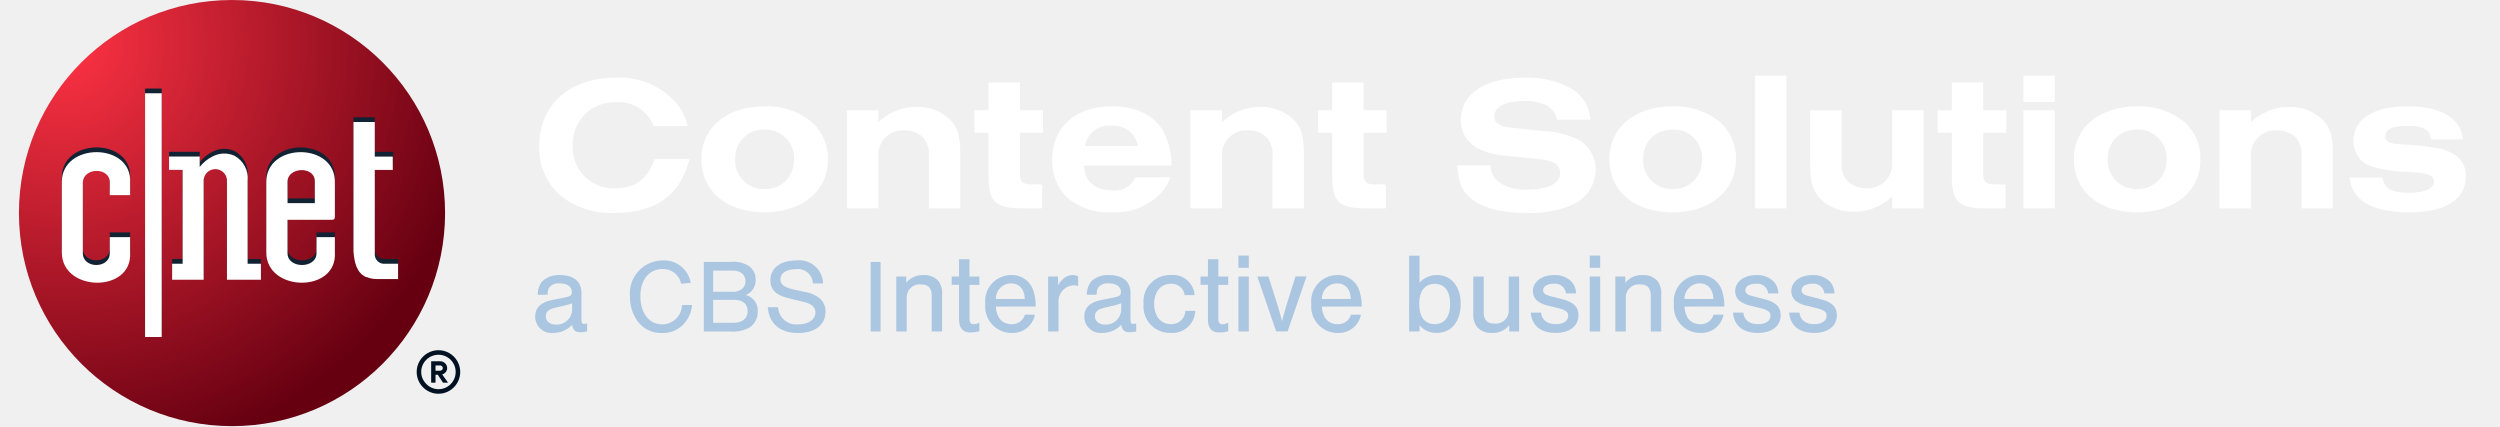
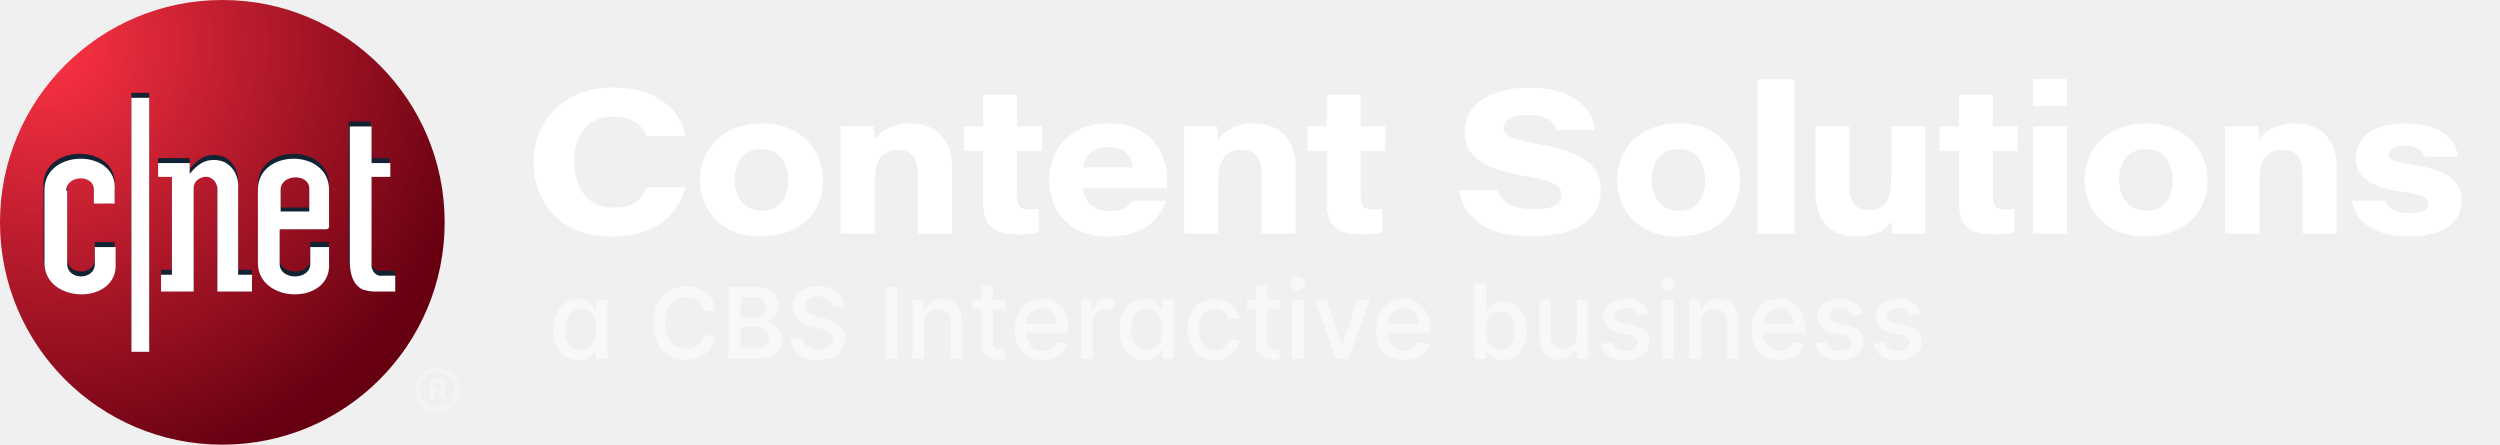
- <svg xmlns="http://www.w3.org/2000/svg" id="branding" data-name="logo" width="264" height="45" viewBox="0 0 264 45">
+ <svg xmlns="http://www.w3.org/2000/svg" width="253" height="45" viewBox="0 0 253 45">
  <defs>
-     <radialGradient id="radial-gradient" cx="0.1" cy="0.1" r="1.0" gradientTransform="translate(0) scale(1)" gradientUnits="objectBoundingBox">
-       <stop offset="0" stop-color="#f34" />
-       <stop offset="1" stop-color="#601" />
+     <radialGradient cx="10.003%" cy="10.003%" fx="10.003%" fy="10.003%" r="100%" id="a">
+       <stop stop-color="#F34" offset="0%" />
+       <stop stop-color="#601" offset="100%" />
    </radialGradient>
  </defs>
-   <g id="label" transform="translate(56 8)">
-     <path id="descriptor" transform="translate(0 27)" fill="#9bd" opacity=".8" d="M1.824-3.876a1.525,1.525,0,0,1,.132-.708A1.253,1.253,0,0,1,3.12-5.076c.78,0,1.272.348,1.272.912,0,.36-.144.468-.84.6l-1.284.252C1.092-3.072.516-2.5.516-1.56A1.722,1.722,0,0,0,2.412.156a2.68,2.68,0,0,0,2-.852c.1.552.336.78.864.78A3.164,3.164,0,0,0,6,0V-.852a.726.726,0,0,1-.288.06c-.252,0-.312-.1-.312-.552V-4.068c0-1.2-.816-1.884-2.256-1.884a2.522,2.522,0,0,0-1.884.66A2.2,2.2,0,0,0,.792-3.876ZM4.416-2.232A1.625,1.625,0,0,1,2.712-.72c-.648,0-1.08-.36-1.08-.888,0-.456.3-.732.972-.888L3.732-2.76a4.645,4.645,0,0,0,.684-.216Zm12.529-2.9A2.867,2.867,0,0,0,13.953-7.5,3.484,3.484,0,0,0,10.521-3.7a4.319,4.319,0,0,0,.8,2.607A3.029,3.029,0,0,0,13.9.165,2.963,2.963,0,0,0,16.45-1.089a3.289,3.289,0,0,0,.627-1.705H16.021a2.091,2.091,0,0,1-2.1,2.046c-1.375,0-2.3-1.2-2.3-2.97,0-1.727.924-2.871,2.332-2.871a1.909,1.909,0,0,1,1.969,1.551ZM18.32,0h2.695a3.657,3.657,0,0,0,2.156-.429,1.955,1.955,0,0,0,.847-1.683A1.687,1.687,0,0,0,22.764-3.85a1.649,1.649,0,0,0,1.034-1.6,1.691,1.691,0,0,0-.759-1.485,3.022,3.022,0,0,0-1.881-.407H18.32Zm.99-4.191V-6.424h1.969a1.6,1.6,0,0,1,1.078.286,1.1,1.1,0,0,1,.374.825,1.069,1.069,0,0,1-.374.836,1.6,1.6,0,0,1-1.078.286Zm0,3.278v-2.42h2.244c.891,0,1.4.429,1.4,1.2S22.379-.913,21.444-.913ZM30.915-5.071A2.511,2.511,0,0,0,28.1-7.5c-1.683,0-2.75.814-2.75,2.1,0,.99.605,1.584,1.947,1.9l1.65.4c.77.187,1.166.55,1.166,1.1,0,.737-.748,1.254-1.8,1.254a1.914,1.914,0,0,1-2.145-1.815H25.074c.154,1.76,1.3,2.728,3.2,2.728,1.782,0,2.9-.858,2.9-2.244a1.833,1.833,0,0,0-.594-1.408,3.417,3.417,0,0,0-1.661-.7l-1.188-.264c-.935-.209-1.32-.528-1.32-1.067,0-.638.627-1.056,1.606-1.056a1.582,1.582,0,0,1,1.826,1.507Zm6.072-2.266H35.942V0h1.045ZM38.649-5.8V0h1.1V-3.516a1.376,1.376,0,0,1,1.524-1.452c.756,0,1.116.384,1.116,1.176V0h1.1V-3.876a2.171,2.171,0,0,0-.384-1.44,1.953,1.953,0,0,0-1.572-.636,2.2,2.2,0,0,0-1.836.816V-5.8Zm8.772,0H46.377V-7.632h-1.1V-5.8h-.78v.876h.78v3.636c0,.96.4,1.4,1.224,1.4a3.689,3.689,0,0,0,.924-.132v-.9a1.6,1.6,0,0,1-.612.156c-.276,0-.432-.192-.432-.528V-4.92h1.044Zm5.952,3.168a5.124,5.124,0,0,0-.228-1.6,2.378,2.378,0,0,0-2.376-1.728A2.755,2.755,0,0,0,48.045-2.9a2.785,2.785,0,0,0,2.76,3.06,2.39,2.39,0,0,0,2.484-1.932H52.233a1.393,1.393,0,0,1-1.4,1.008c-1,0-1.6-.672-1.68-1.86Zm-4.212-.8a1.616,1.616,0,0,1,1.608-1.644c.876,0,1.4.588,1.452,1.644ZM54.681-5.8V0h1.1V-3.048a1.684,1.684,0,0,1,1.572-1.824,2.172,2.172,0,0,1,.5.06v-1a1.35,1.35,0,0,0-.612-.144,1.535,1.535,0,0,0-1.032.456,3.157,3.157,0,0,0-.48.612V-5.8Zm5.124,1.92a1.525,1.525,0,0,1,.132-.708A1.253,1.253,0,0,1,61.1-5.076c.78,0,1.272.348,1.272.912,0,.36-.144.468-.84.6l-1.284.252C59.073-3.072,58.5-2.5,58.5-1.56a1.722,1.722,0,0,0,1.9,1.716,2.68,2.68,0,0,0,2-.852c.1.552.336.78.864.78A3.164,3.164,0,0,0,63.981,0V-.852a.726.726,0,0,1-.288.06c-.252,0-.312-.1-.312-.552V-4.068c0-1.2-.816-1.884-2.256-1.884a2.522,2.522,0,0,0-1.884.66,2.2,2.2,0,0,0-.468,1.416ZM62.4-2.232a1.625,1.625,0,0,1-1.7,1.512c-.648,0-1.08-.36-1.08-.888,0-.456.3-.732.972-.888l1.128-.264a4.645,4.645,0,0,0,.684-.216Zm7.752-1.6a2.29,2.29,0,0,0-2.5-2.124A2.79,2.79,0,0,0,64.761-2.9,2.785,2.785,0,0,0,67.617.156a2.412,2.412,0,0,0,2.6-2.328H69.177a1.453,1.453,0,0,1-1.536,1.4c-1.068,0-1.764-.84-1.764-2.148,0-1.272.708-2.112,1.764-2.112a1.374,1.374,0,0,1,1.464,1.2ZM73.7-5.8H72.657V-7.632h-1.1V-5.8h-.78v.876h.78v3.636c0,.96.4,1.4,1.224,1.4A3.689,3.689,0,0,0,73.7-.012v-.9a1.6,1.6,0,0,1-.612.156c-.276,0-.432-.192-.432-.528V-4.92H73.7Zm2.172,0h-1.1V0h1.1Zm0-2.208h-1.1V-6.72h1.1Zm4.1,8,2-5.8H80.805l-.984,3.132c-.048.18-.24.828-.264.924l-.108.432a1.167,1.167,0,0,0-.06.24c-.144-.54-.336-1.248-.456-1.62L77.949-5.8H76.773L78.765,0ZM87.8-2.628a5.123,5.123,0,0,0-.228-1.6A2.378,2.378,0,0,0,85.2-5.952,2.755,2.755,0,0,0,82.473-2.9a2.785,2.785,0,0,0,2.76,3.06,2.39,2.39,0,0,0,2.484-1.932H86.661a1.393,1.393,0,0,1-1.4,1.008c-1,0-1.6-.672-1.68-1.86Zm-4.212-.8A1.616,1.616,0,0,1,85.2-5.076c.876,0,1.4.588,1.452,1.644ZM92.805,0h1.1V-.648a2.28,2.28,0,0,0,1.812.8c1.548,0,2.532-1.188,2.532-3.084,0-1.824-1-3.024-2.5-3.024a2.42,2.42,0,0,0-1.848.816V-8h-1.1Zm2.7-5.028c1.044,0,1.632.768,1.632,2.124S96.549-.768,95.5-.768s-1.632-.768-1.632-2.16C93.873-4.26,94.473-5.028,95.5-5.028ZM104.421,0V-5.8h-1.1V-2.28a1.376,1.376,0,0,1-1.524,1.452c-.756,0-1.116-.384-1.116-1.176V-5.8h-1.1V-1.92a2.171,2.171,0,0,0,.384,1.44,1.953,1.953,0,0,0,1.572.636,2.2,2.2,0,0,0,1.836-.816V0Zm6.012-4.02a1.928,1.928,0,0,0-.408-1.164,2.429,2.429,0,0,0-1.92-.768c-1.308,0-2.232.708-2.232,1.7a1.347,1.347,0,0,0,.432,1,2.859,2.859,0,0,0,1.224.54l1.152.288c.672.18.924.384.924.768,0,.54-.516.888-1.308.888-.924,0-1.5-.456-1.56-1.224h-1.092c.12,1.38,1.056,2.148,2.628,2.148,1.476,0,2.412-.72,2.412-1.86,0-.888-.5-1.392-1.716-1.7l-1.344-.348c-.468-.12-.672-.312-.672-.6,0-.408.444-.684,1.1-.684a1.159,1.159,0,0,1,1.32,1.02ZM112.977-5.8h-1.1V0h1.1Zm0-2.208h-1.1V-6.72h1.1ZM114.585-5.8V0h1.1V-3.516a1.376,1.376,0,0,1,1.524-1.452c.756,0,1.116.384,1.116,1.176V0h1.1V-3.876a2.171,2.171,0,0,0-.384-1.44,1.953,1.953,0,0,0-1.572-.636,2.2,2.2,0,0,0-1.836.816V-5.8Zm11.508,3.168a5.123,5.123,0,0,0-.228-1.6,2.378,2.378,0,0,0-2.376-1.728A2.755,2.755,0,0,0,120.765-2.9a2.785,2.785,0,0,0,2.76,3.06,2.39,2.39,0,0,0,2.484-1.932h-1.056a1.393,1.393,0,0,1-1.4,1.008c-1,0-1.6-.672-1.68-1.86Zm-4.212-.8a1.616,1.616,0,0,1,1.608-1.644c.876,0,1.4.588,1.452,1.644Zm9.912-.588a1.929,1.929,0,0,0-.408-1.164,2.429,2.429,0,0,0-1.92-.768c-1.308,0-2.232.708-2.232,1.7a1.347,1.347,0,0,0,.432,1,2.859,2.859,0,0,0,1.224.54l1.152.288c.672.18.924.384.924.768,0,.54-.516.888-1.308.888-.924,0-1.5-.456-1.56-1.224H127c.12,1.38,1.056,2.148,2.628,2.148,1.476,0,2.412-.72,2.412-1.86,0-.888-.5-1.392-1.716-1.7l-1.344-.348c-.468-.12-.672-.312-.672-.6,0-.408.444-.684,1.1-.684a1.159,1.159,0,0,1,1.32,1.02Zm5.928,0a1.929,1.929,0,0,0-.408-1.164,2.429,2.429,0,0,0-1.92-.768c-1.308,0-2.232.708-2.232,1.7a1.347,1.347,0,0,0,.432,1,2.859,2.859,0,0,0,1.224.54l1.152.288c.672.18.924.384.924.768,0,.54-.516.888-1.308.888-.924,0-1.5-.456-1.56-1.224h-1.092c.12,1.38,1.056,2.148,2.628,2.148,1.476,0,2.412-.72,2.412-1.86,0-.888-.5-1.392-1.716-1.7l-1.344-.348c-.468-.12-.672-.312-.672-.6,0-.408.444-.684,1.1-.684a1.159,1.159,0,0,1,1.32,1.02Z" />
-     <path id="wordmark" transform="translate(0 14)" fill="white" d="M13.14-5.22c-.78,2.16-2.04,3.1-4.18,3.1A4.284,4.284,0,0,1,4.48-6.6a4.389,4.389,0,0,1,4.56-4.6,3.891,3.891,0,0,1,3.98,2.52h3.6a5.769,5.769,0,0,0-1.96-3.2A7.993,7.993,0,0,0,9.04-13.8c-4.9,0-8.1,2.86-8.1,7.26A6.618,6.618,0,0,0,3.2-1.34,8.468,8.468,0,0,0,8.96.48c4.3,0,6.9-1.88,7.86-5.7Zm11.644-5.553c-4.053,0-6.72,2.226-6.72,5.586,0,3.381,2.667,5.607,6.678,5.607,3.948,0,6.678-2.247,6.678-5.5a5.113,5.113,0,0,0-1.7-4.053A7.51,7.51,0,0,0,24.784-10.773Zm-.021,2.457A2.994,2.994,0,0,1,27.85-5.124a3.007,3.007,0,0,1-3.108,3.087,3,3,0,0,1-3.108-3.15A2.988,2.988,0,0,1,24.763-8.316ZM33.436,0h3.318V-5.4a2.588,2.588,0,0,1,2.772-2.835,2.792,2.792,0,0,1,1.827.63,2.532,2.532,0,0,1,.735,2.121V0h3.318V-5.712c0-1.89-.252-2.772-1.05-3.612a4.874,4.874,0,0,0-3.57-1.386,5.793,5.793,0,0,0-4.032,1.617v-1.26H33.436Zm18.27-13.293H48.388v2.94H46.9V-7.98h1.491V-3.7C48.346-.693,49.018,0,52,0h2.058V-2.52h-.945c-1.092.021-1.407-.231-1.407-1.134V-7.98h2.436v-2.373H51.706Zm16,8.778a7.217,7.217,0,0,0-.8-3.507c-.945-1.785-2.9-2.751-5.5-2.751-3.864,0-6.3,2.205-6.3,5.67A5.383,5.383,0,0,0,56.557-1.26,6.813,6.813,0,0,0,61.534.42a6.588,6.588,0,0,0,4.431-1.449,4.694,4.694,0,0,0,1.617-2.247H63.907A2.365,2.365,0,0,1,61.429-1.89c-1.785,0-2.94-1.008-2.961-2.625ZM58.573-6.573a2.554,2.554,0,0,1,2.793-2.142,2.567,2.567,0,0,1,2.793,2.142ZM69.724,0h3.318V-5.4a2.588,2.588,0,0,1,2.772-2.835,2.792,2.792,0,0,1,1.827.63,2.532,2.532,0,0,1,.735,2.121V0h3.318V-5.712c0-1.89-.252-2.772-1.05-3.612a4.874,4.874,0,0,0-3.57-1.386,5.793,5.793,0,0,0-4.032,1.617v-1.26H69.724Zm18.27-13.293H84.676v2.94H83.185V-7.98h1.491V-3.7c-.042,3,.63,3.7,3.612,3.7h2.058V-2.52H89.4c-1.092.021-1.407-.231-1.407-1.134V-7.98H90.43v-2.373H87.994ZM111.945-9.36a4.109,4.109,0,0,0-1.76-3.14,9.556,9.556,0,0,0-5.2-1.3c-4.16,0-6.72,1.7-6.72,4.48,0,2.12,1.58,3.44,4.5,3.74l3.76.38c1.56.16,2.22.6,2.22,1.48,0,1.1-1.26,1.74-3.44,1.74a4.751,4.751,0,0,1-3.04-.8,2.253,2.253,0,0,1-.88-1.76h-3.5c.12,1.76.46,2.64,1.4,3.44,1.22,1.06,3.14,1.58,5.86,1.58a10.981,10.981,0,0,0,4.94-.88,4.091,4.091,0,0,0,2.42-3.68,3.569,3.569,0,0,0-1.98-3.24,9.057,9.057,0,0,0-3.54-.84l-3.24-.34c-1.42-.14-1.94-.48-1.94-1.24,0-1,1.18-1.6,3.16-1.6a4.976,4.976,0,0,1,2.34.46,2.167,2.167,0,0,1,1.12,1.52Zm8.724-1.413c-4.053,0-6.72,2.226-6.72,5.586,0,3.381,2.667,5.607,6.678,5.607,3.948,0,6.678-2.247,6.678-5.5a5.113,5.113,0,0,0-1.7-4.053A7.51,7.51,0,0,0,120.669-10.773Zm-.021,2.457a2.994,2.994,0,0,1,3.087,3.192,3.007,3.007,0,0,1-3.108,3.087,3,3,0,0,1-3.108-3.15A2.988,2.988,0,0,1,120.648-8.316Zm11.991-5.691h-3.318V0h3.318Zm14.49,3.654h-3.318v5.4a2.588,2.588,0,0,1-2.772,2.835,2.792,2.792,0,0,1-1.827-.63,2.532,2.532,0,0,1-.735-2.121v-5.481h-3.318v5.712c0,1.89.252,2.772,1.05,3.612a4.874,4.874,0,0,0,3.57,1.386,5.793,5.793,0,0,0,4.032-1.617V0h3.318Zm6.3-2.94h-3.318v2.94H148.62V-7.98h1.491V-3.7c-.042,3,.63,3.7,3.612,3.7h2.058V-2.52h-.945c-1.092.021-1.407-.231-1.407-1.134V-7.98h2.436v-2.373h-2.436ZM157.671,0h3.318V-10.353h-3.318Zm0-11.235h3.318v-2.772h-3.318Zm12.054.462c-4.053,0-6.72,2.226-6.72,5.586C163-1.806,165.672.42,169.683.42c3.948,0,6.678-2.247,6.678-5.5a5.113,5.113,0,0,0-1.7-4.053A7.51,7.51,0,0,0,169.725-10.773ZM169.7-8.316a2.994,2.994,0,0,1,3.087,3.192,3.007,3.007,0,0,1-3.108,3.087,3,3,0,0,1-3.108-3.15A2.988,2.988,0,0,1,169.7-8.316ZM178.377,0H181.7V-5.4a2.588,2.588,0,0,1,2.772-2.835,2.792,2.792,0,0,1,1.827.63,2.532,2.532,0,0,1,.735,2.121V0h3.318V-5.712c0-1.89-.252-2.772-1.05-3.612a4.874,4.874,0,0,0-3.57-1.386A5.793,5.793,0,0,0,181.7-9.093v-1.26h-3.318Zm25.7-7.287a3.148,3.148,0,0,0-.882-1.974c-1.05-1.008-2.667-1.512-4.935-1.512-3.633,0-5.733,1.344-5.733,3.654a2.777,2.777,0,0,0,2.247,2.793,14.517,14.517,0,0,0,3.717.483c1.995.147,2.541.357,2.541,1.029,0,.735-1.008,1.176-2.688,1.176-1.764,0-2.625-.5-2.73-1.617h-3.486C192.342-.84,194.5.42,198.432.42c3.822,0,5.964-1.365,5.964-3.8,0-1.533-.924-2.5-2.793-2.94a27.941,27.941,0,0,0-4.116-.441c-1.176-.063-1.6-.294-1.6-.861,0-.735.777-1.092,2.373-1.092,1.68,0,2.352.4,2.436,1.428Z" />
-   </g>
-   <g id="mark" transform="translate(2 0)">
-     <circle id="circle" cx="22.5" cy="22.5" r="22.5" fill="url(#radial-gradient)" />
-     <path id="registration" transform="translate(39.3 34.3)" fill="#012" d="M5,7.28a2.238,2.238,0,0,1-1.15-.31,2.307,2.307,0,0,1-.84-.84,2.288,2.288,0,0,1,0-2.3,2.307,2.307,0,0,1,.84-.84,2.288,2.288,0,0,1,2.3,0,2.307,2.307,0,0,1,.84.84,2.288,2.288,0,0,1,0,2.3,2.307,2.307,0,0,1-.84.84A2.238,2.238,0,0,1,5,7.28ZM5,6.8a1.767,1.767,0,0,0,.915-.245,1.83,1.83,0,0,0,.66-.665,1.822,1.822,0,0,0,0-1.825,1.842,1.842,0,0,0-.66-.66,1.822,1.822,0,0,0-1.825,0,1.83,1.83,0,0,0-.665.66,1.767,1.767,0,0,0-.245.915,1.722,1.722,0,0,0,.25.9A1.924,1.924,0,0,0,4.1,6.55,1.722,1.722,0,0,0,5,6.8ZM4.23,3.85h.96a.716.716,0,0,1,.51.21.679.679,0,0,1,.22.51.656.656,0,0,1-.145.415.683.683,0,0,1-.355.245l-.02.02.6.84v.02H5.48l-.55-.84H4.69v.84H4.23Zm.92,1a.319.319,0,0,0,.22-.08.257.257,0,0,0,.09-.2.268.268,0,0,0-.085-.2A.291.291,0,0,0,5.16,4.29H4.69v.56Z" />
-     <path id="shadow" transform="translate(-1 48)" fill="#123" d="M14.319-38.649h1.758v25.734H14.319ZM7.748-29.208c.027-1.634,2.844-1.661,2.844-.055v1.372h2.147V-29.18C13.016-33.5,5.53-33.5,5.53-29.291v7.448c0,4.208,7.486,4.318,7.209,0v-1.619H10.592v1.7c0,1.662-2.844,1.662-2.844,0v-7.447Zm13.7-2.769a2.616,2.616,0,0,1,2.3-.083,2.694,2.694,0,0,1,1.4,2.659v8.749h1.406v1.691H22.967v-10.55a1.235,1.235,0,0,0-2.461,0v10.55H17.176v-1.687h1.109v-9.914H16.85v-1.406h3.237v1.1A3.968,3.968,0,0,1,21.446-31.977ZM37.722-19.241a3.522,3.522,0,0,0,1.192.209H41.05v-1.617H39.691A.99.99,0,0,1,38.577-21.7v-8.858h1.946v-1.406H38.577v-3.656h-2.25v13.672c.083,1.191.4,2.271,1.394,2.713Zm-5.3-2.52c0,1.662-3.06,1.662-3.06,0V-25.29h4.7c.222,0,.3-.1.3-.319V-29.18c.138-4.319-7.242-4.319-7.242-.111v7.448c0,4.208,7.519,4.318,7.242,0v-1.619H32.427Zm-3.06-7.53c0-1.606,2.883-1.689,2.883-.083v2.327H29.366Z" />
-     <path id="characters" transform="translate(-1 48.5)" fill="white" d="M14.319-38.649h1.758v25.734H14.319ZM7.748-29.208c.027-1.634,2.844-1.661,2.844-.055v1.372h2.147V-29.18C13.016-33.5,5.53-33.5,5.53-29.291v7.448c0,4.208,7.486,4.318,7.209,0v-1.619H10.592v1.7c0,1.662-2.844,1.662-2.844,0v-7.447Zm13.7-2.769a2.616,2.616,0,0,1,2.3-.083,2.694,2.694,0,0,1,1.4,2.659v8.749h1.406v1.691H22.967v-10.55a1.235,1.235,0,0,0-2.461,0v10.55H17.176v-1.687h1.109v-9.914H16.85v-1.406h3.237v1.1A3.968,3.968,0,0,1,21.446-31.977ZM37.722-19.241a2.871,2.871,0,0,0,1.136.209h2.18v-1.617H39.691A.99.99,0,0,1,38.577-21.7v-8.858h1.9v-1.406h-1.9v-3.656h-2.25v13.641c.083,1.191.338,2.3,1.336,2.744Zm-5.3-2.52c0,1.662-3.06,1.662-3.06,0V-25.29h4.7c.222,0,.3-.1.3-.319V-29.18c.138-4.319-7.242-4.319-7.242-.111v7.448c0,4.208,7.519,4.318,7.242,0v-1.619H32.427Zm-3.06-7.53c0-1.606,2.883-1.689,2.883-.083v2.327H29.366Z" />
+   <g fill="none" fill-rule="evenodd">
+     <g fill-rule="nonzero">
+       <circle fill="url(#a)" cx="22.5" cy="22.5" r="22.5" />
+       <path d="M13.3 9.4h1.8v25.7h-1.8V9.4zm-6.6 9.4c0-1.6 2.8-1.7 2.8-.1v1.4h2.1v-1.3c.3-4.3-7.2-4.3-7.2-.1v7.4c0 4.2 7.5 4.3 7.2 0v-1.6h-2v1.7c0 1.7-2.8 1.7-2.8 0v-7.4h-.1zM20.4 16c.7-.4 1.6-.4 2.3-.1 1 .5 1.5 1.6 1.4 2.7v8.7h1.4V29H22V18.5c-.1-.7-.7-1.2-1.3-1.1-.6.1-1.1.5-1.1 1.1V29h-3.3v-1.7h1.1v-9.9H16V16h3.2v1.1c.3-.4.7-.8 1.2-1.1zm16.3 12.8c.4.1.8.2 1.2.2H40v-1.6h-1.4c-.5.1-1-.3-1.1-.9v-9.1h1.9V16h-1.9v-3.7h-2.2V26c.1 1.2.4 2.3 1.4 2.8zm-5.3-2.6c0 1.7-3.1 1.7-3.1 0v-3.5H33c.2 0 .3-.1.3-.3v-3.6c.1-4.3-7.2-4.3-7.2-.1v7.4c0 4.2 7.5 4.3 7.2 0v-1.6h-1.9v1.7zm-3-7.5c0-1.6 2.9-1.7 2.9-.1V21h-2.9v-2.3z" fill="#123" />
+       <path d="M13.3 9.9h1.8v25.7h-1.8V9.9zm-6.6 9.4c0-1.6 2.8-1.7 2.8-.1v1.4h2.1v-1.3c.4-4.3-7.1-4.3-7.1-.1v7.4c0 4.2 7.5 4.3 7.2 0V25H9.6v1.7c0 1.7-2.8 1.7-2.8 0v-7.4h-.1zm13.7-2.8c.7-.4 1.6-.4 2.3-.1 1 .5 1.5 1.6 1.4 2.7v8.7h1.4v1.7H22V19c-.1-.7-.7-1.2-1.3-1.1-.6.1-1.1.5-1.1 1.1v10.5h-3.3v-1.7h1.1v-9.9H16v-1.4h3.2v1.1c.3-.4.7-.8 1.2-1.1zm16.3 12.8c.4.1.7.2 1.1.2H40v-1.6h-1.3c-.5.1-1-.3-1.1-.9v-9.1h1.9v-1.4h-1.9v-3.7h-2.2v13.6c0 1.3.3 2.4 1.3 2.9zm-5.3-2.6c0 1.7-3.1 1.7-3.1 0v-3.5H33c.2 0 .3-.1.3-.3v-3.6c.1-4.3-7.2-4.3-7.2-.1v7.4c0 4.2 7.5 4.3 7.2 0V25h-1.9v1.7zm-3-7.5c0-1.6 2.9-1.7 2.9-.1v2.3h-2.9v-2.2z" fill="#FFF" />
+     </g>
+     <path d="M62.084 8.853c4.577 0 6.887 2.511 7.286 4.94h-3.947c-.231-.68-.945-1.997-3.381-1.997-2.625 0-3.926 1.977-3.926 4.467 0 2.532 1.154 4.756 3.947 4.756 1.953 0 2.835-.72 3.36-2.059h3.926c-.651 2.552-2.751 4.981-7.475 4.981-5.354 0-7.874-3.623-7.874-7.534 0-3.91 2.772-7.554 8.084-7.554zm155.124 3.637c4.227 0 6.197 3.018 6.197 5.709 0 3.34-2.308 5.728-6.337 5.728-4.04 0-6.106-2.717-6.106-5.725 0-2.976 2.139-5.712 6.246-5.712zm-140.114 0c4.228 0 6.196 3.018 6.196 5.709 0 3.34-2.307 5.728-6.336 5.728-4.04 0-6.106-2.717-6.106-5.725 0-2.976 2.138-5.712 6.246-5.712zm92.809 0c4.227 0 6.196 3.018 6.196 5.709 0 3.34-2.307 5.728-6.336 5.728-4.041 0-6.106-2.717-6.106-5.725 0-2.976 2.138-5.712 6.246-5.712zm17.257.294v6.061c0 1.442.526 2.414 1.952 2.414 1.666 0 2.287-.978 2.287-3.46v-5.015h3.431v7.691c0 1.047-.019 2.11.003 3.158h-3.35c-.042-.294-.047-.79-.065-1.268-.544.852-1.369 1.562-3.647 1.562-2.265 0-4.042-1.324-4.042-4.516v-6.627h3.431zm56.25-.295c3.83 0 5.171 1.805 5.33 3.361h-3.382c-.149-.51-.537-1.09-2.072-1.09-1.299 0-1.527.495-1.527.878 0 .451.347.724 2.367 1.023 4.405.666 4.986 2.146 4.986 3.651 0 1.98-1.502 3.614-5.462 3.614-2.967 0-5.292-1.25-5.632-3.628h3.398c.274.775 1.001 1.285 2.464 1.285 1.467 0 1.87-.454 1.87-.967 0-.607-.475-.903-2.646-1.202-4.134-.584-4.708-2.11-4.708-3.433 0-1.643 1.25-3.492 5.013-3.492zm-131.21 0c4.22 0 5.925 2.908 5.925 5.734 0 .274 0 .471-.018.82h-8.51c.089 1.31 1.04 2.334 2.665 2.334 1.295 0 1.906-.396 2.3-1.062h3.432c-.655 1.921-2.286 3.611-5.768 3.611-4.441 0-6.044-2.946-6.044-5.704 0-3.056 2.054-5.733 6.018-5.733zm42.495-3.615c5.123 0 6.55 2.573 6.719 4.302h-3.905c-.19-.659-.651-1.544-2.94-1.544-1.616 0-2.372.494-2.372 1.318 0 .761.608 1.111 3.254 1.585 5.669 1.008 6.55 2.676 6.55 4.796 0 2.552-2.036 4.59-7.095 4.59-4.725 0-6.803-2.058-7.244-4.652h3.905c.398 1.153 1.364 1.894 3.716 1.894 2.163 0 2.73-.597 2.73-1.441 0-.906-.651-1.4-3.611-1.894-5.271-.885-6.173-2.573-6.173-4.508 0-2.964 2.918-4.446 6.466-4.446zm46.986.713v3.197h2.51v2.49h-2.51v4.572c0 .924.191 1.348 1.243 1.348.296 0 .631-.003.927-.068v2.352c-.585.168-1.375.242-2.174.242-2.671 0-3.446-1.16-3.446-3.275v-5.17h-1.946v-2.491h1.946V9.587h3.45zm-63.974 0v3.197h2.51v2.49h-2.51v4.572c0 .924.192 1.348 1.244 1.348.297 0 .63-.003.927-.068v2.352c-.586.168-1.376.242-2.175.242-2.671 0-3.446-1.16-3.446-3.275v-5.17h-1.946v-2.491h1.946V9.587h3.45zm-34.768 0v3.197h2.511v2.49h-2.51v4.572c0 .924.192 1.348 1.243 1.348.297 0 .631-.003.927-.068v2.352c-.586.168-1.375.242-2.174.242-2.67 0-3.447-1.16-3.447-3.275v-5.17h-1.946v-2.491h1.946V9.587h3.45zm106.238 3.197v10.849h-3.431v-10.85h3.43zm-27.57-4.751v15.6h-3.738v-15.6h3.738zM92.106 12.49c2.67 0 4.254 1.655 4.254 4.45v6.692h-3.468v-6.144c0-1.241-.481-2.332-2.023-2.332-1.601 0-2.345 1.11-2.345 3.065v5.412h-3.45v-8.92a81.935 81.935 0 00-.02-1.93h3.352c.042.306.08.963.1 1.402.496-.75 1.487-1.696 3.6-1.696zm34.767 0c2.671 0 4.253 1.655 4.253 4.45v6.692h-3.468v-6.144c0-1.241-.48-2.332-2.022-2.332-1.6 0-2.346 1.11-2.346 3.065v5.412h-3.449v-8.111c0-.92 0-1.959-.02-2.739h3.351c.042.306.082.963.1 1.402.497-.75 1.487-1.696 3.601-1.696zm105.352 0c2.67 0 4.253 1.655 4.253 4.45v6.692h-3.468v-6.144c0-1.241-.48-2.332-2.022-2.332-1.601 0-2.345 1.11-2.345 3.065v5.412h-3.45v-8.92a81.933 81.933 0 00-.02-1.93h3.35c.043.306.083.963.102 1.402.496-.75 1.487-1.696 3.6-1.696zm-62.372 2.589c-1.86 0-2.705 1.45-2.705 3.123 0 1.687.936 3.136 2.73 3.136 1.848 0 2.693-1.427 2.693-3.081 0-1.638-.815-3.178-2.718-3.178zm47.305 0c-1.86 0-2.704 1.45-2.704 3.123 0 1.687.935 3.136 2.73 3.136 1.847 0 2.692-1.427 2.692-3.081 0-1.638-.815-3.178-2.718-3.178zm-140.114 0c-1.86 0-2.705 1.45-2.705 3.123 0 1.687.937 3.136 2.731 3.136 1.848 0 2.693-1.427 2.693-3.081 0-1.638-.815-3.178-2.719-3.178zm35.153-.188c-1.802 0-2.456.983-2.558 2.05h5.006c-.068-.828-.515-2.05-2.448-2.05zM209.177 8v2.74h-3.431V8h3.43z" fill="#FFF" />
+     <path d="M164.542 30.243c.65 0 1.16.14 1.532.42.371.28.617.654.738 1.123l-1.059.187a1.312 1.312 0 00-.209-.386 1.074 1.074 0 00-.384-.301 1.393 1.393 0 00-.606-.117c-.332 0-.607.073-.828.22-.223.148-.332.337-.332.569 0 .2.074.362.223.484.148.122.386.223.718.3l.954.22c.55.128.962.324 1.234.59.27.265.406.61.406 1.035 0 .359-.103.678-.31.959-.207.28-.496.499-.864.658-.369.159-.795.238-1.279.238-.672 0-1.22-.143-1.644-.431-.426-.288-.686-.698-.782-1.23l1.13-.171c.07.294.214.517.433.666.22.15.504.225.855.225.383 0 .688-.08.918-.24.23-.161.344-.357.344-.588a.617.617 0 00-.209-.473c-.14-.128-.354-.224-.639-.29l-1.015-.222c-.56-.128-.975-.331-1.24-.61-.268-.277-.4-.631-.4-1.058 0-.354.097-.664.296-.93.197-.265.471-.473.82-.622.348-.15.748-.225 1.2-.225zm27.559 0c.649 0 1.159.14 1.532.42.371.28.617.654.738 1.123l-1.059.187a1.312 1.312 0 00-.209-.386 1.074 1.074 0 00-.384-.301 1.393 1.393 0 00-.606-.117c-.332 0-.607.073-.828.22-.223.148-.332.337-.332.569 0 .2.074.362.223.484.148.122.386.223.718.3l.954.22c.55.128.962.324 1.234.59.269.265.406.61.406 1.035 0 .359-.103.678-.31.959-.207.28-.496.499-.864.658-.369.159-.795.238-1.279.238-.672 0-1.221-.143-1.644-.431-.426-.288-.686-.698-.782-1.23l1.129-.171c.07.294.215.517.434.666.219.15.504.225.855.225.383 0 .688-.08.918-.24.229-.161.344-.357.344-.588a.617.617 0 00-.209-.473c-.141-.128-.354-.224-.639-.29l-1.015-.222c-.561-.128-.975-.331-1.241-.61-.267-.277-.4-.631-.4-1.058 0-.354.098-.664.297-.93.197-.265.471-.473.82-.622.348-.15.748-.225 1.199-.225zm-5.895 0c.65 0 1.16.14 1.532.42.371.28.617.654.738 1.123l-1.059.187a1.312 1.312 0 00-.209-.386 1.074 1.074 0 00-.384-.301 1.393 1.393 0 00-.606-.117c-.332 0-.607.073-.828.22-.223.148-.332.337-.332.569 0 .2.074.362.223.484.148.122.386.223.718.3l.954.22c.55.128.962.324 1.234.59.27.265.406.61.406 1.035 0 .359-.103.678-.31.959-.207.28-.496.499-.864.658-.369.159-.795.238-1.279.238-.672 0-1.22-.143-1.644-.431-.426-.288-.686-.698-.782-1.23l1.13-.171c.07.294.214.517.433.666.22.15.504.225.855.225.383 0 .688-.08.918-.24.23-.161.344-.357.344-.588a.617.617 0 00-.209-.473c-.14-.128-.354-.224-.639-.29l-1.015-.222c-.56-.128-.975-.331-1.24-.61-.268-.277-.4-.631-.4-1.058 0-.354.097-.664.296-.93.197-.265.471-.473.82-.622.348-.15.748-.225 1.2-.225zm-63.263 0c.456 0 .862.084 1.22.252.356.168.644.403.864.705.22.302.351.655.393 1.058h-1.137a1.361 1.361 0 00-.428-.726c-.222-.203-.52-.305-.892-.305-.326 0-.61.085-.854.256a1.669 1.669 0 00-.568.727c-.135.313-.203.684-.203 1.11 0 .438.066.816.2 1.134.132.317.32.563.563.738.244.175.531.262.862.262.221 0 .422-.041.603-.123.181-.082.334-.201.457-.354a1.34 1.34 0 00.26-.555h1.137a2.216 2.216 0 01-.379 1.04 2.192 2.192 0 01-.846.718c-.353.175-.766.262-1.24.262-.58 0-1.08-.132-1.498-.396a2.6 2.6 0 01-.963-1.096c-.224-.466-.336-1-.336-1.602 0-.61.115-1.147.344-1.615a2.63 2.63 0 01.97-1.096c.415-.262.906-.394 1.471-.394zm-17.495 0c.338 0 .666.055.984.168.318.112.603.288.856.527.252.239.451.55.597.932.146.382.22.844.22 1.388v.414l-4.264-.001.004.115c.02.318.088.594.206.828.143.28.341.495.596.642.256.148.553.22.895.22.221 0 .423-.031.605-.095.182-.063.34-.16.473-.287.133-.128.234-.285.305-.472l1.105.199a1.99 1.99 0 01-.475.853 2.296 2.296 0 01-.855.567 3.192 3.192 0 01-1.17.2c-.59 0-1.1-.126-1.525-.38a2.543 2.543 0 01-.985-1.074c-.23-.462-.345-1.005-.345-1.627 0-.614.115-1.156.345-1.625a2.65 2.65 0 01.97-1.098c.415-.262.901-.394 1.458-.394zm36.577 0c.34 0 .668.055.984.168.32.112.604.288.856.527.254.239.453.55.597.932.147.382.22.844.22 1.388v.414l-4.263-.001.003.115c.02.318.09.594.206.828.143.28.342.495.596.642.256.148.555.22.895.22.222 0 .424-.031.605-.095a1.26 1.26 0 00.473-.287c.133-.128.234-.285.305-.472l1.105.199c-.088.325-.246.61-.475.853a2.264 2.264 0 01-.855.567 3.192 3.192 0 01-1.17.2c-.59 0-1.1-.126-1.525-.38a2.543 2.543 0 01-.985-1.074c-.23-.462-.345-1.005-.345-1.627 0-.614.115-1.156.345-1.625.231-.47.555-.835.97-1.098.415-.262.901-.394 1.458-.394zm37.998 0c.338 0 .666.055.984.168.317.112.602.288.856.527.252.239.451.55.597.932.145.382.22.844.22 1.388v.414l-4.263-.001.003.115c.02.318.088.594.206.828.141.28.34.495.596.642.254.148.553.22.895.22.22 0 .422-.031.605-.095.182-.063.34-.16.473-.287.133-.128.234-.285.305-.472l1.105.199a2.02 2.02 0 01-.475.853 2.296 2.296 0 01-.855.567 3.2 3.2 0 01-1.17.2c-.592 0-1.1-.126-1.525-.38a2.543 2.543 0 01-.985-1.074c-.23-.462-.345-1.005-.345-1.627 0-.614.115-1.156.345-1.625a2.65 2.65 0 01.97-1.098c.413-.262.9-.394 1.458-.394zm-64.223 0c.373 0 .672.06.9.185.228.124.405.268.532.432.126.164.224.309.295.434h.07v-.973h1.168v6h-1.141v-.934h-.097a3.255 3.255 0 01-.303.438 1.718 1.718 0 01-.541.429c-.23.123-.526.184-.891.184-.484 0-.916-.124-1.295-.373-.38-.25-.676-.604-.89-1.066-.215-.462-.323-1.018-.323-1.666 0-.65.109-1.204.327-1.664.217-.461.516-.814.896-1.06.38-.244.81-.366 1.293-.366zm-57.284 0c.373 0 .672.06.9.185.228.124.405.268.532.432.126.164.224.309.295.434h.07v-.973h1.168v6H60.34v-.934h-.097a3.255 3.255 0 01-.303.438 1.718 1.718 0 01-.541.429c-.229.123-.526.184-.891.184-.484 0-.916-.124-1.295-.373-.379-.25-.676-.604-.89-1.066-.215-.462-.323-1.018-.323-1.666 0-.65.109-1.204.327-1.664.217-.461.516-.814.896-1.06.38-.244.811-.366 1.293-.366zm24.322-1.294c.508 0 .956.087 1.342.264a2.2 2.2 0 01.91.732c.22.311.333.668.34 1.07h-1.19a.997.997 0 00-.437-.745c-.255-.178-.583-.267-.983-.267-.285 0-.528.043-.732.13-.203.086-.36.204-.47.353a.846.846 0 00-.166.511.72.72 0 00.111.413.974.974 0 00.3.292c.124.08.261.147.41.201.15.054.298.1.447.135l.69.174c.26.062.515.145.766.25.251.106.48.24.682.402.204.162.366.36.488.594.122.235.183.512.183.831 0 .422-.107.793-.323 1.116-.216.322-.527.574-.934.756-.407.182-.9.273-1.477.273-.556 0-1.039-.087-1.449-.26a2.17 2.17 0 01-.96-.757c-.23-.33-.356-.728-.375-1.195h1.225c.02.258.1.472.241.641.142.17.327.296.555.38.227.084.48.126.756.126.293 0 .554-.045.781-.137.227-.09.405-.218.534-.38a.889.889 0 00.194-.569.73.73 0 00-.17-.495 1.304 1.304 0 00-.47-.323c-.2-.085-.43-.162-.692-.23l-.84-.22c-.593-.156-1.06-.39-1.406-.702-.344-.31-.517-.725-.517-1.24 0-.424.116-.795.347-1.115.231-.318.545-.566.942-.743a3.265 3.265 0 011.347-.266zm67.58-.265v2.845h.062c.066-.127.162-.269.285-.427.123-.158.293-.294.51-.41.215-.116.498-.173.846-.173.455 0 .863.115 1.222.344.362.231.647.566.854 1.005.21.441.314.974.314 1.6 0 .621-.103 1.153-.31 1.593-.205.442-.489.78-.848 1.015a2.189 2.189 0 01-1.225.353c-.339 0-.619-.058-.838-.172a1.683 1.683 0 01-.517-.404 2.428 2.428 0 01-.293-.427h-.09v.894h-1.182v-7.636h1.21zm-81 .265c.397 0 .767.056 1.111.168.344.113.65.277.922.494.27.216.495.48.669.792.175.311.292.667.352 1.067h-1.25a1.62 1.62 0 00-.616-1.037 1.7 1.7 0 00-.534-.274 2.159 2.159 0 00-.636-.092c-.406 0-.765.101-1.079.303-.313.204-.56.5-.74.888-.18.39-.27.865-.27 1.426 0 .568.09 1.048.272 1.436.181.39.428.684.743.883.314.2.67.298 1.07.298.222 0 .433-.029.629-.089a1.638 1.638 0 00.934-.695c.108-.17.184-.366.227-.586l1.25.007c-.054.35-.165.677-.33.978a2.765 2.765 0 01-.647.79 2.942 2.942 0 01-.922.526 3.382 3.382 0 01-1.155.188c-.635 0-1.202-.148-1.7-.446a3.099 3.099 0 01-1.177-1.283c-.287-.559-.43-1.228-.43-2.007 0-.78.144-1.45.432-2.008a3.109 3.109 0 011.18-1.282 3.251 3.251 0 011.695-.445zm31.07-.066l-.002 1.438h1.231v.937h-1.23v3.301c0 .226.034.396.102.51.067.113.155.19.263.23.108.04.226.061.354.061.093 0 .176-.007.246-.02l.164-.03.211.964a2.216 2.216 0 01-.758.125 2.066 2.066 0 01-.859-.164 1.475 1.475 0 01-.645-.532c-.164-.239-.246-.54-.246-.902v-3.543h-.879v-.937h.878l.001-1.438h1.168zm27.756 0v1.438h1.23v.937h-1.23v3.301c0 .226.035.396.102.51.067.113.155.19.263.23.108.04.226.061.355.061.093 0 .175-.007.245-.02l.165-.03.21.964a2.216 2.216 0 01-.757.125 2.066 2.066 0 01-.86-.164 1.475 1.475 0 01-.644-.532c-.164-.239-.246-.54-.246-.902v-3.543h-.88v-.937h.88v-1.438h1.167zm28.701 1.437v3.676c0 .41.113.734.34.977.227.242.52.363.883.363.219 0 .435-.055.654-.164.217-.11.399-.275.543-.496.145-.222.215-.503.213-.844V30.32h1.172v6h-1.149v-1.039h-.062a1.869 1.869 0 01-.662.8c-.305.211-.682.317-1.131.317-.387 0-.727-.085-1.022-.255a1.755 1.755 0 01-.695-.76c-.168-.336-.252-.75-.252-1.246V30.32h1.168zM90.798 29.05v7.272h-1.186v-7.272h1.186zm4.513 1.193c.41 0 .767.085 1.074.256.307.171.546.424.715.76.17.336.255.751.255 1.246v3.817h-1.169v-3.676c0-.435-.113-.776-.34-1.022-.227-.246-.538-.369-.934-.369a1.45 1.45 0 00-.72.176c-.21.117-.374.288-.495.514a1.7 1.7 0 00-.183.814v3.563h-1.167v-6h1.12v.976h.075c.138-.317.355-.573.65-.766.296-.192.669-.289 1.12-.289zm74.068.079v6h-1.168v-6h1.168zm4.535-.079c.408 0 .766.085 1.074.256.307.171.545.424.715.76.168.336.254.751.254 1.246v3.817h-1.168v-3.676c0-.435-.113-.776-.34-1.022-.227-.246-.539-.369-.934-.369a1.45 1.45 0 00-.72.176 1.237 1.237 0 00-.496.514 1.7 1.7 0 00-.182.814v3.563h-1.168v-6h1.121v.976h.074c.137-.317.354-.573.651-.766.295-.192.668-.289 1.12-.289zm-41.982.079v6h-1.168v-6h1.168zm-19.812-.09c.164 0 .311.02.441.059.131.039.245.093.344.16l-.375.976a1.299 1.299 0 00-.238-.084 1.272 1.272 0 00-.305-.033 1.49 1.49 0 00-.725.174 1.305 1.305 0 00-.689 1.174v3.664h-1.168v-6h1.13v.953h.061c.11-.323.303-.577.58-.764a1.65 1.65 0 01.944-.28zm-35.66-1.182c.522 0 .956.083 1.301.248.344.166.602.392.774.678.172.286.257.61.257.97 0 .296-.056.548-.168.758a1.41 1.41 0 01-.453.506c-.19.128-.4.22-.632.277v.07c.253.015.497.094.731.237.235.143.428.345.58.607.151.262.227.577.227.946 0 .377-.09.714-.268 1.01-.179.298-.452.533-.817.706-.366.173-.828.259-1.387.259h-2.887v-7.272h2.741zm57.823 1.272l1.52 4.617h.062l1.516-4.617h1.254l-2.176 6h-1.25l-2.18-6h1.254zm-18.233.914c-.352 0-.645.09-.88.273a1.66 1.66 0 00-.528.746 3.007 3.007 0 00-.178 1.067c0 .4.06.762.18 1.082.119.32.297.573.533.76.236.186.527.279.873.279.336 0 .62-.09.854-.268.232-.178.41-.426.53-.744.122-.317.182-.687.182-1.11 0-.416-.06-.78-.18-1.093a1.606 1.606 0 00-.527-.73c-.232-.175-.518-.262-.86-.262zm-57.284 0c-.352 0-.645.09-.879.273a1.66 1.66 0 00-.529.746 3.007 3.007 0 00-.178 1.067c0 .4.06.762.18 1.082.119.32.297.573.533.76.236.186.527.279.873.279.336 0 .621-.09.854-.268.232-.178.41-.426.531-.744.121-.317.181-.687.181-1.11 0-.416-.06-.78-.179-1.093a1.606 1.606 0 00-.528-.73c-.232-.175-.518-.262-.859-.262zm93.064.294c-.31 0-.573.08-.788.241a1.47 1.47 0 00-.484.672 2.865 2.865 0 00-.164 1.015c0 .39.057.731.168 1.025.111.293.273.522.486.686.213.164.473.246.782.246.318 0 .585-.085.8-.255.215-.17.377-.403.49-.699a2.89 2.89 0 00.165-1.003c0-.37-.055-.7-.164-.99a1.54 1.54 0 00-.487-.687c-.215-.167-.484-.25-.804-.25zm-75.356 1.546h-1.517v2.206h1.478c.494 0 .851-.097 1.068-.288a.927.927 0 00.327-.728 1.14 1.14 0 00-.165-.604 1.166 1.166 0 00-.47-.428 1.55 1.55 0 00-.72-.158zm65.56-1.867c-.329 0-.614.08-.859.24-.242.16-.429.368-.562.625a1.787 1.787 0 00-.189.657l-.003.066h3.116c0-.306-.063-.58-.188-.817a1.413 1.413 0 00-.525-.564 1.48 1.48 0 00-.79-.207zm-36.578 0c-.328 0-.614.08-.858.24-.243.16-.43.368-.562.625a1.787 1.787 0 00-.189.657l-.003.066h3.116c0-.306-.063-.58-.188-.817a1.42 1.42 0 00-.525-.564 1.483 1.483 0 00-.79-.207zm74.575 0c-.328 0-.615.08-.858.24a1.61 1.61 0 00-.562.625 1.748 1.748 0 00-.189.657l-.003.066h3.116c0-.306-.063-.58-.188-.817a1.427 1.427 0 00-.525-.564 1.49 1.49 0 00-.79-.207zM76.35 30.082h-1.392v2.077h1.364c.234 0 .445-.044.632-.131a1.08 1.08 0 00.445-.373.983.983 0 00.166-.572.942.942 0 00-.304-.717c-.202-.19-.506-.284-.91-.284zM131.354 28c.203 0 .377.069.521.205.144.137.217.3.217.491a.66.66 0 01-.217.494.729.729 0 01-.521.205.733.733 0 01-.522-.205.653.653 0 01-.216-.49c0-.193.072-.358.216-.495a.737.737 0 01.522-.205zm37.447 0c.203 0 .377.069.521.205a.65.65 0 01.217.491.656.656 0 01-.217.494.729.729 0 01-.521.205.733.733 0 01-.522-.205.654.654 0 01-.217-.49.66.66 0 01.217-.495.737.737 0 01.522-.205z" fill="#FFF" opacity=".5" />
+     <path d="M44.54 38.374c.085 0 .178.024.278.073a.632.632 0 01.363.598.676.676 0 01-.11.39.764.764 0 01-.234.224l.43.811h-.505l-.368-.71h-.457v.71h-.46v-2.096h1.063zm-.165.34h-.438v.706h.426c.063 0 .131-.032.203-.094.074-.063.11-.156.11-.28 0-.13-.036-.217-.11-.263a.378.378 0 00-.19-.069zm-.103 2.461c.32 0 .61-.078.87-.233a1.75 1.75 0 00.624-.625c.156-.26.234-.55.234-.869 0-.319-.078-.609-.234-.869a1.75 1.75 0 00-.625-.625 1.657 1.657 0 00-.869-.234c-.318 0-.607.078-.869.234a1.75 1.75 0 00-.625.625c-.155.26-.233.55-.233.87 0 .317.078.607.233.868.155.262.363.47.625.625.262.155.551.233.87.233zm0 .545a2.23 2.23 0 01-1.607-.664 2.297 2.297 0 01-.489-.724 2.218 2.218 0 01-.176-.884c0-.315.058-.61.176-.884a2.301 2.301 0 011.213-1.213 2.23 2.23 0 01.883-.176c.315 0 .61.06.884.176a2.287 2.287 0 011.213 1.213c.117.274.176.57.176.884 0 .314-.059.61-.176.884a2.294 2.294 0 01-1.213 1.213 2.228 2.228 0 01-.884.175z" fill="#FFF" opacity=".25" />
  </g>
</svg>
